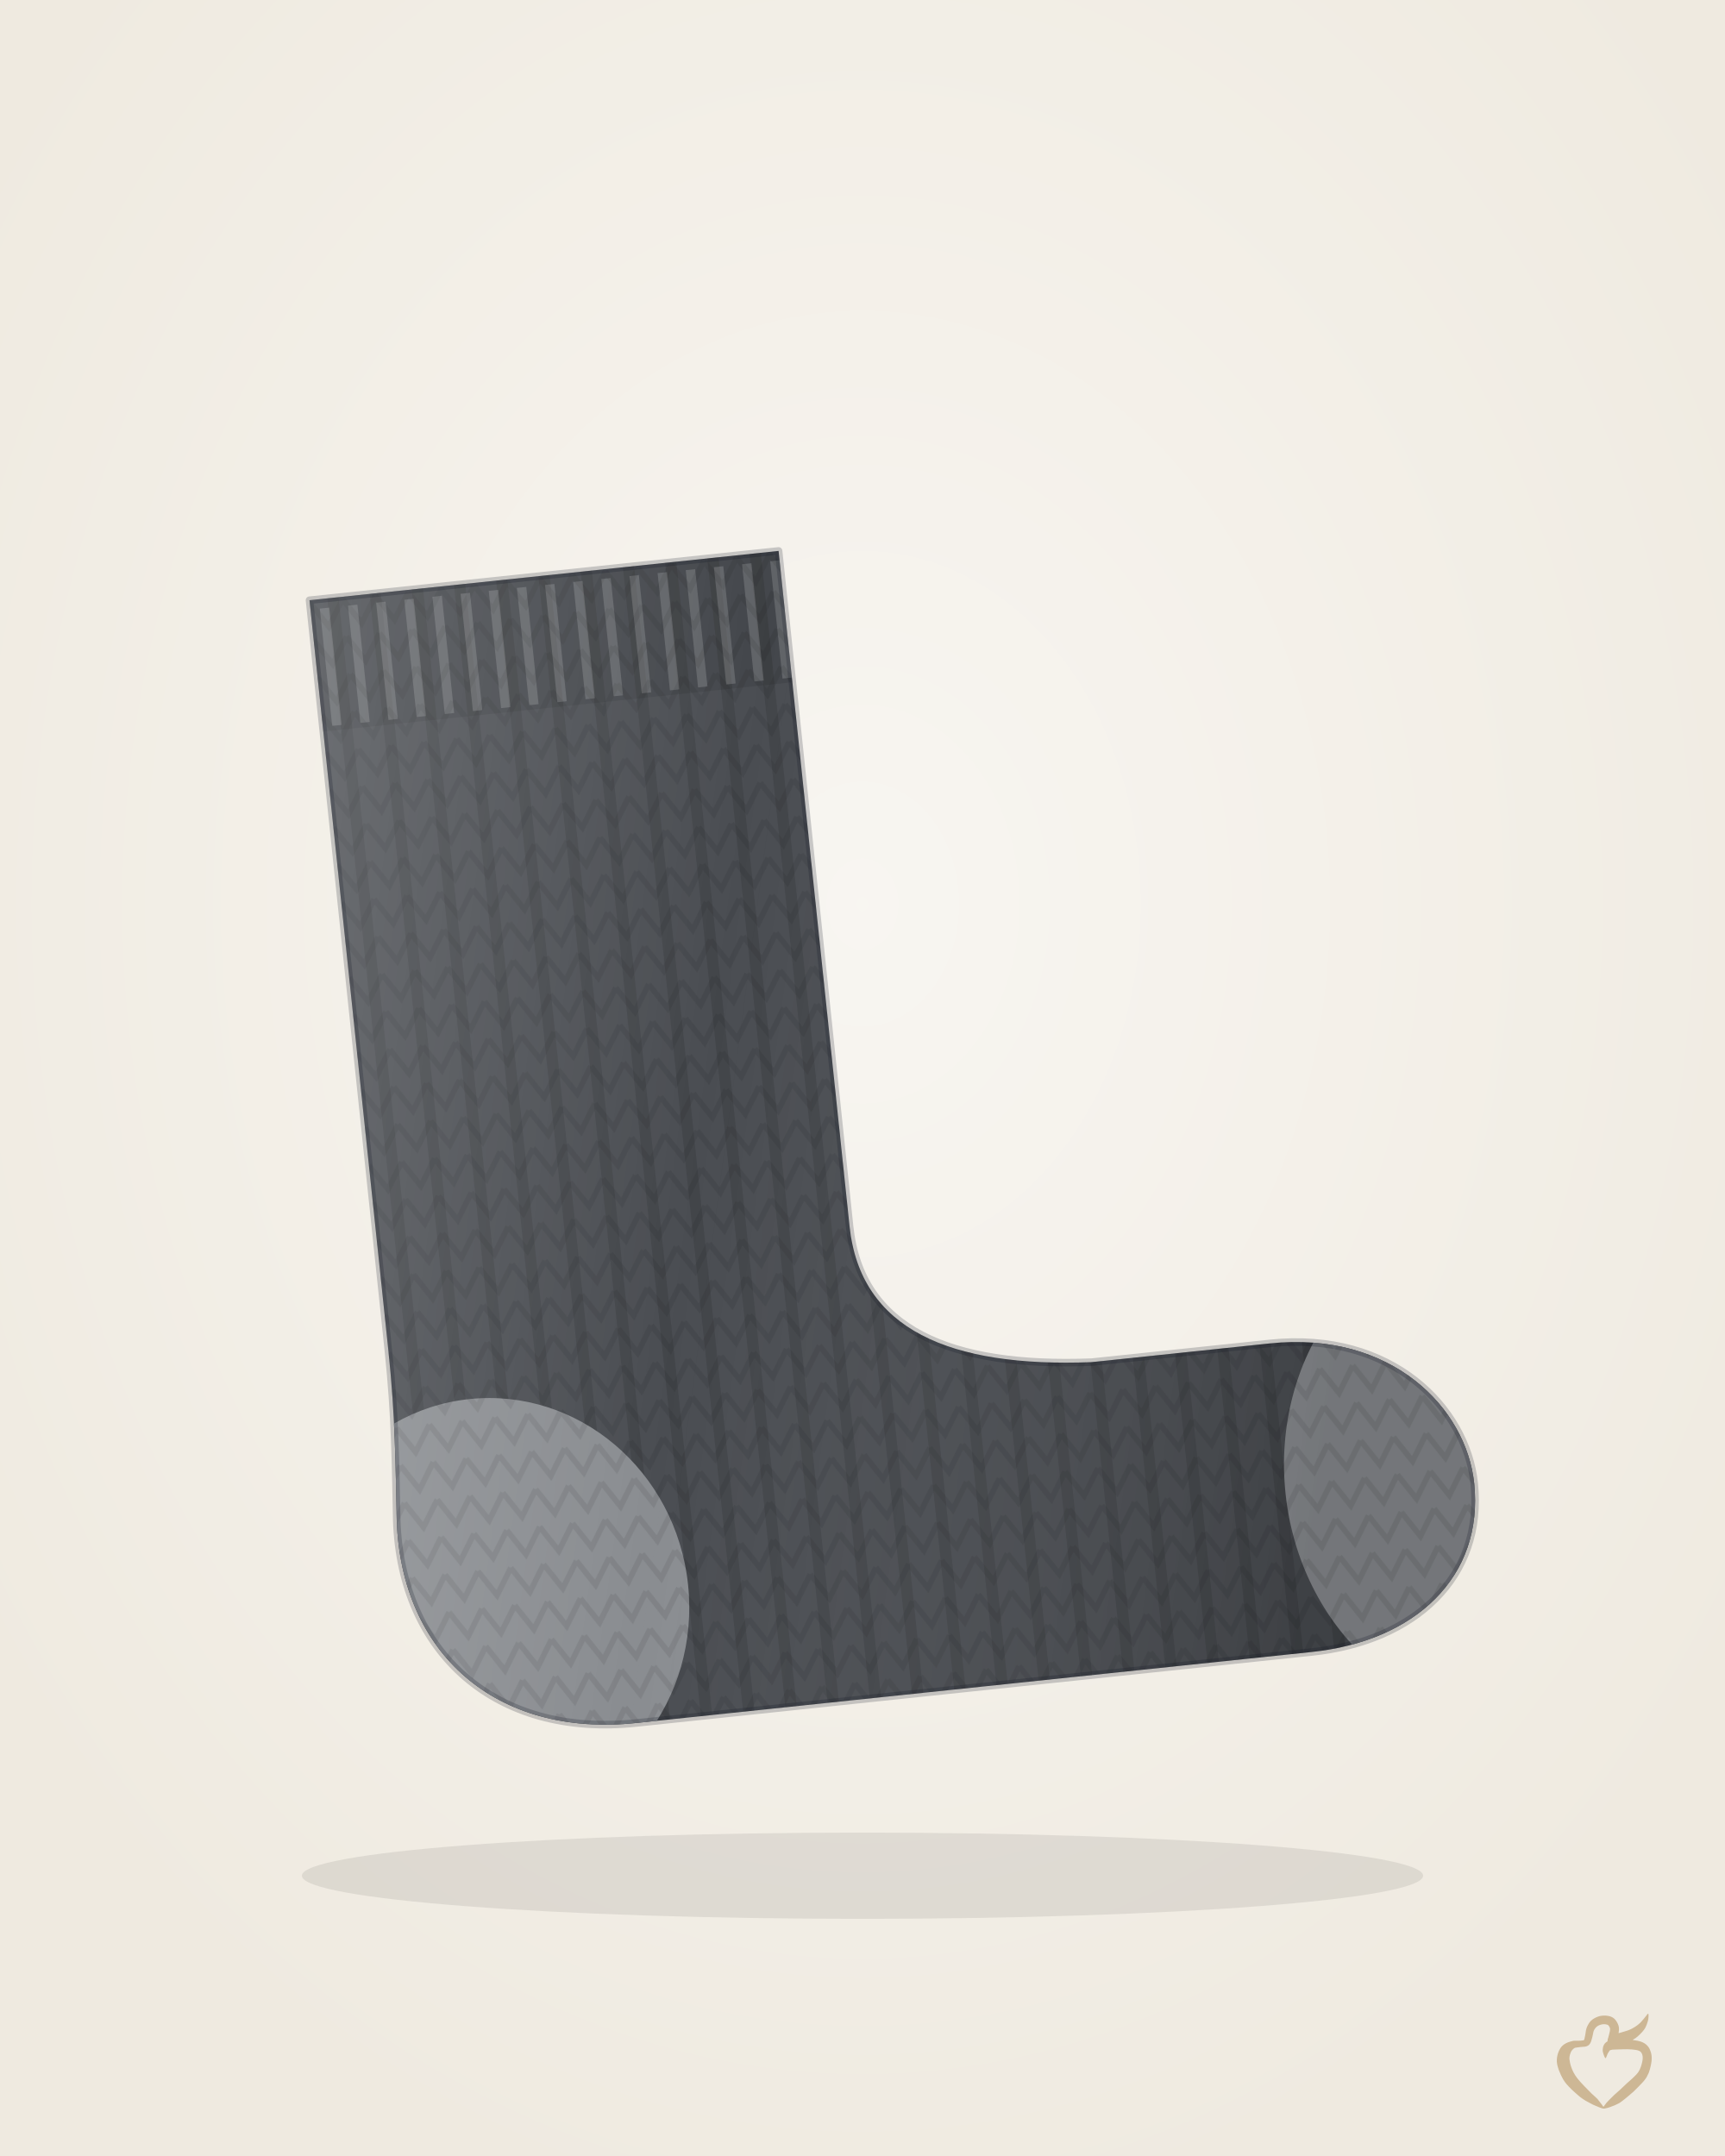
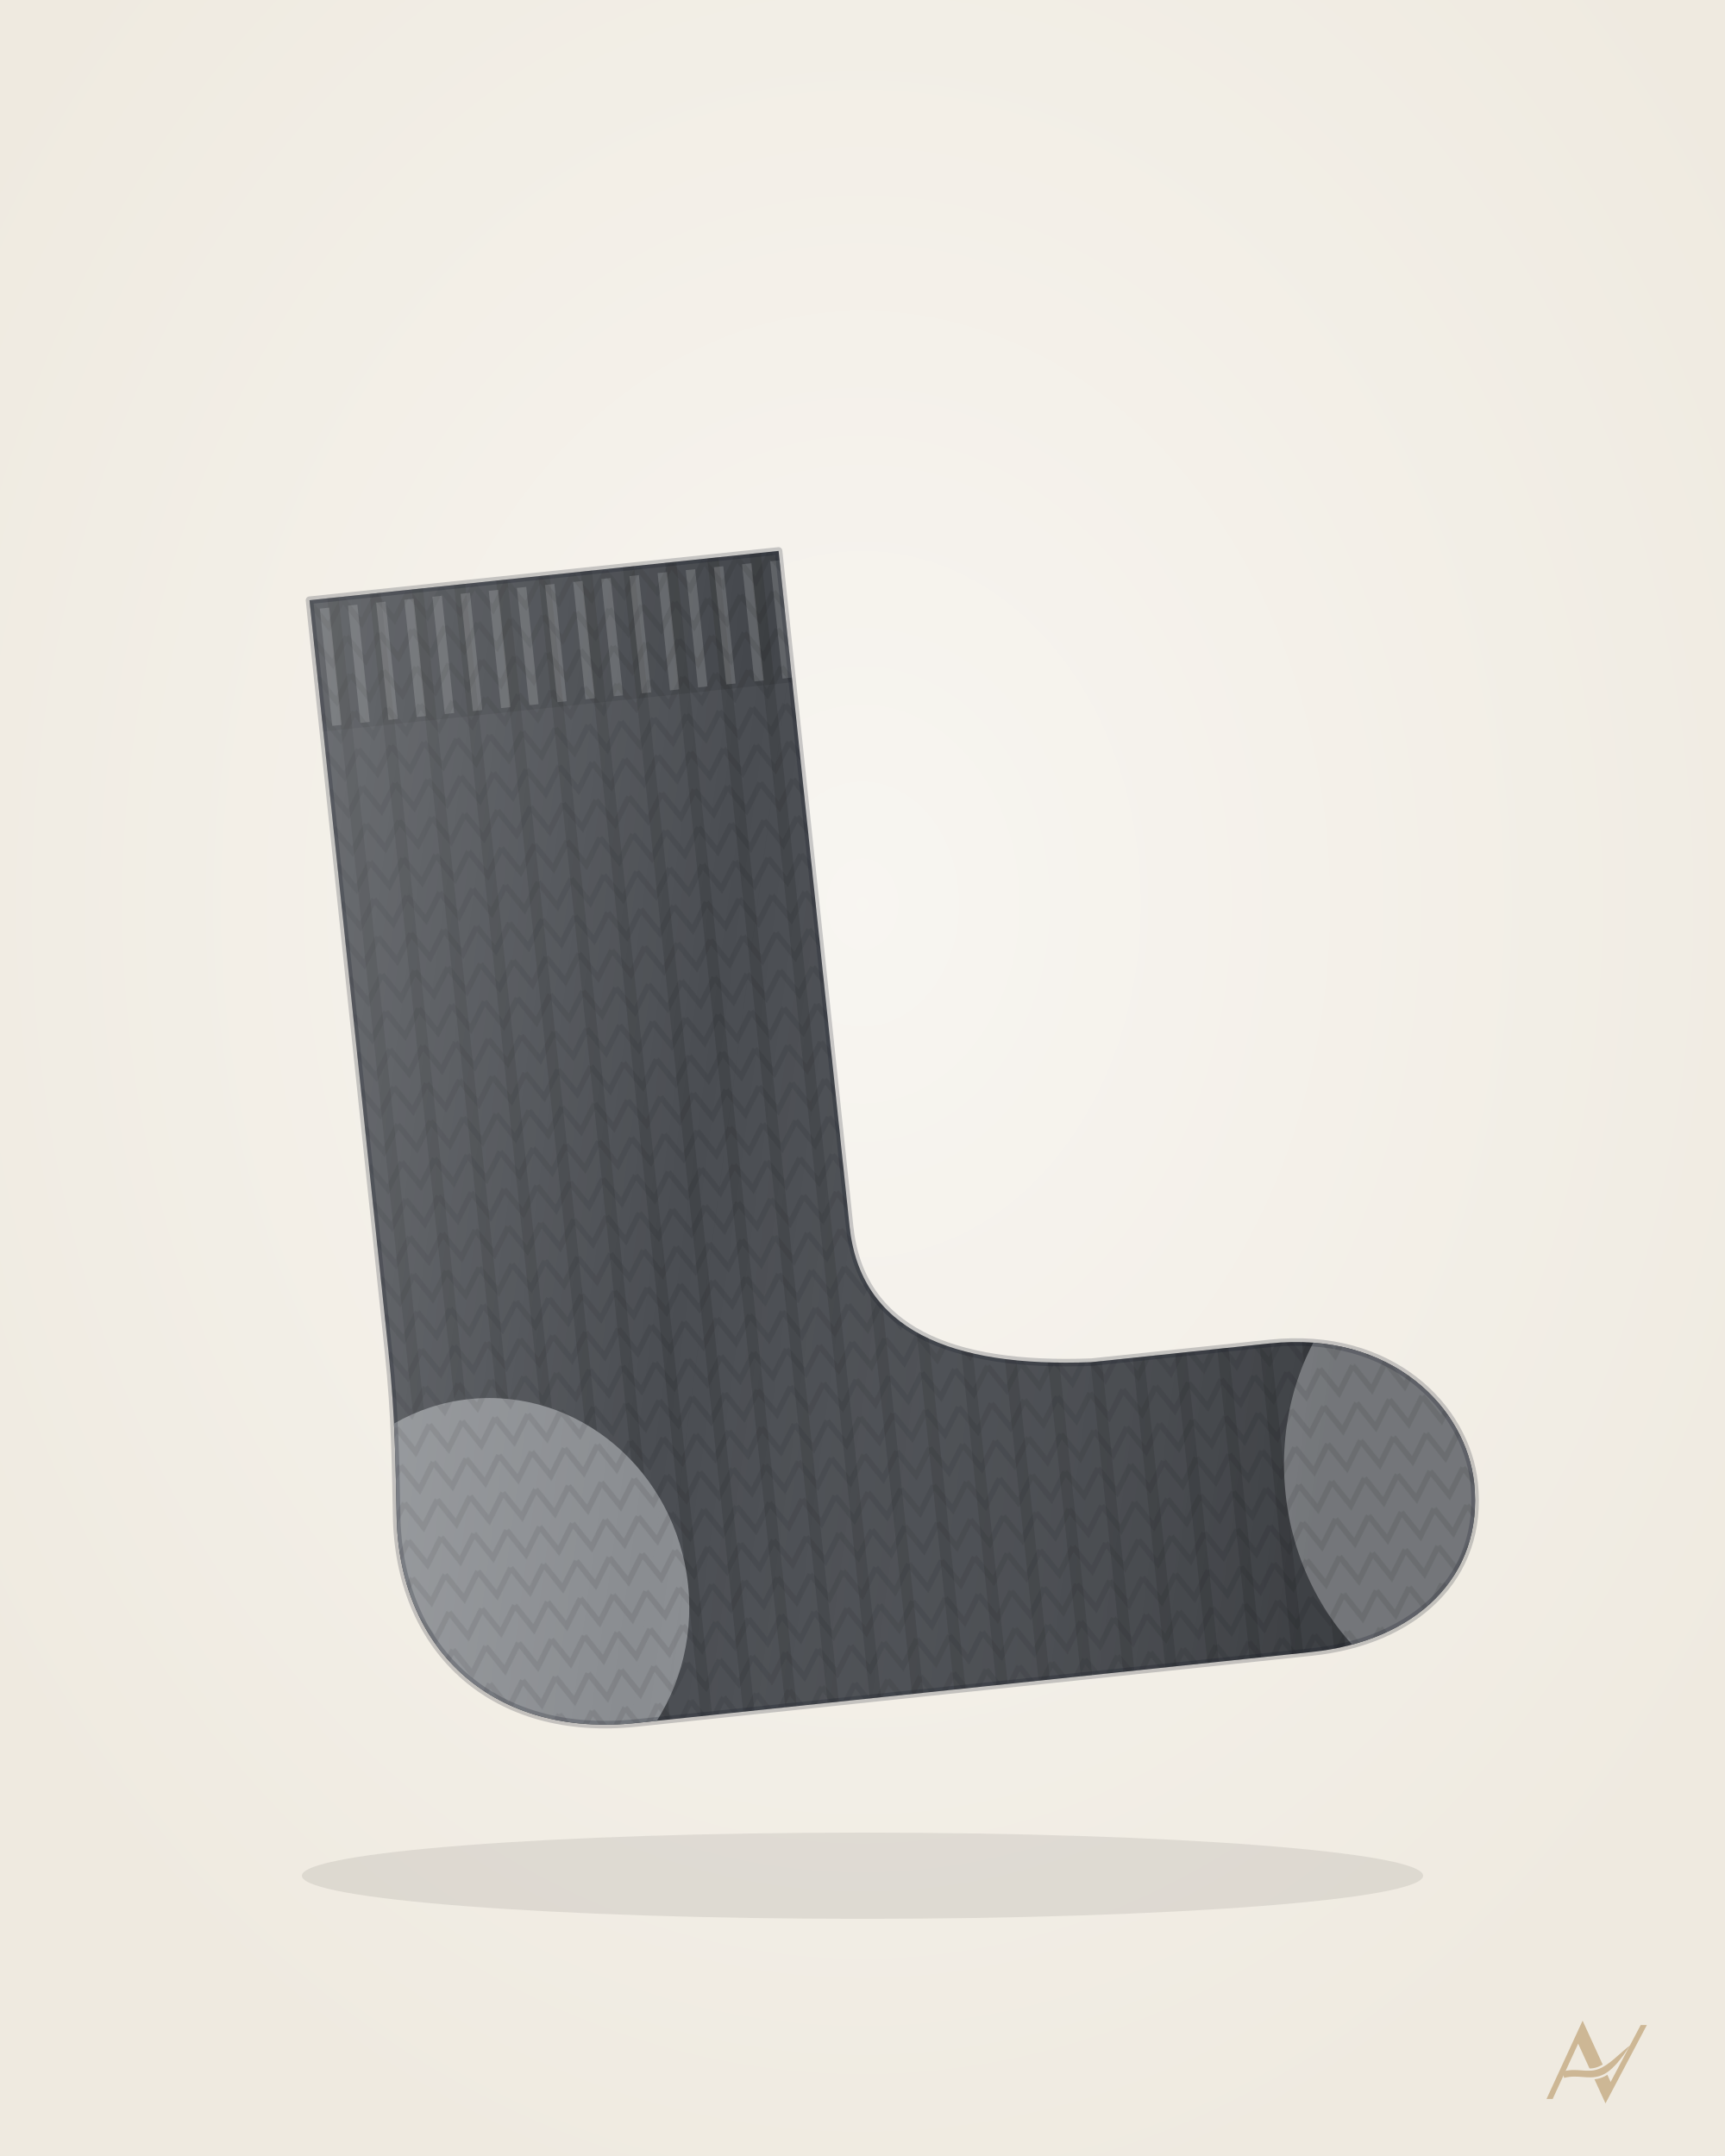
<svg xmlns="http://www.w3.org/2000/svg" viewBox="0 0 800 1000" role="img">
  <defs>
    <radialGradient id="light" cx=".5" cy=".42" r=".62">
      <stop offset="0" stop-color="#fff" stop-opacity=".55" />
      <stop offset="1" stop-color="#fff" stop-opacity="0" />
    </radialGradient>
  </defs>
  <rect width="800" height="1000" fill="#efeae0" />
  <rect width="800" height="1000" fill="url(#light)" />
  <ellipse cx="400" cy="870" rx="260" ry="20" fill="#000" fill-opacity=".08" />
  <g transform="rotate(-6 400 500) translate(168.1 130.3) scale(2.1875 2.1875)">
    <defs>
      <clipPath id="c-wool-crew-classic-a">
        <path d="M0 56H100V200C100 222 118 232 148 234H186C212 234 226 252 226 268C226 288 210 300 188 300H44C14 300 -4 280 -2 252C-1 240 0 230 0 216Z" />
      </clipPath>
      <pattern id="k-wool-crew-classic-a" width="7" height="8" patternUnits="userSpaceOnUse">
        <path d="M0 0.5L3.5 6L7 0.5" fill="none" stroke="#000" stroke-opacity=".075" stroke-width="1.2" />
      </pattern>
      <linearGradient id="g-wool-crew-classic-a" x1="0" x2="1" y1="0" y2="0.25">
        <stop offset="0" stop-color="#fff" stop-opacity=".2" />
        <stop offset=".42" stop-color="#fff" stop-opacity="0" />
        <stop offset="1" stop-color="#000" stop-opacity=".16" />
      </linearGradient>
    </defs>
    <path d="M0 56H100V200C100 222 118 232 148 234H186C212 234 226 252 226 268C226 288 210 300 188 300H44C14 300 -4 280 -2 252C-1 240 0 230 0 216Z" fill="#4a4d52" />
    <g clip-path="url(#c-wool-crew-classic-a)">
      <path d="M-4 56V304" stroke="#000" stroke-opacity=".11" stroke-width="2.4" />
      <path d="M5 56V304" stroke="#000" stroke-opacity=".11" stroke-width="2.4" />
      <path d="M14 56V304" stroke="#000" stroke-opacity=".11" stroke-width="2.4" />
      <path d="M23 56V304" stroke="#000" stroke-opacity=".11" stroke-width="2.4" />
      <path d="M32 56V304" stroke="#000" stroke-opacity=".11" stroke-width="2.4" />
      <path d="M41 56V304" stroke="#000" stroke-opacity=".11" stroke-width="2.4" />
      <path d="M50 56V304" stroke="#000" stroke-opacity=".11" stroke-width="2.4" />
      <path d="M59 56V304" stroke="#000" stroke-opacity=".11" stroke-width="2.4" />
      <path d="M68 56V304" stroke="#000" stroke-opacity=".11" stroke-width="2.4" />
      <path d="M77 56V304" stroke="#000" stroke-opacity=".11" stroke-width="2.4" />
      <path d="M86 56V304" stroke="#000" stroke-opacity=".11" stroke-width="2.4" />
      <path d="M95 56V304" stroke="#000" stroke-opacity=".11" stroke-width="2.4" />
      <path d="M104 56V304" stroke="#000" stroke-opacity=".11" stroke-width="2.4" />
      <path d="M113 56V304" stroke="#000" stroke-opacity=".11" stroke-width="2.4" />
      <path d="M122 56V304" stroke="#000" stroke-opacity=".11" stroke-width="2.4" />
      <path d="M131 56V304" stroke="#000" stroke-opacity=".11" stroke-width="2.4" />
      <path d="M140 56V304" stroke="#000" stroke-opacity=".11" stroke-width="2.4" />
      <path d="M149 56V304" stroke="#000" stroke-opacity=".11" stroke-width="2.4" />
      <path d="M158 56V304" stroke="#000" stroke-opacity=".11" stroke-width="2.4" />
      <path d="M167 56V304" stroke="#000" stroke-opacity=".11" stroke-width="2.4" />
      <path d="M176 56V304" stroke="#000" stroke-opacity=".11" stroke-width="2.4" />
      <path d="M185 56V304" stroke="#000" stroke-opacity=".11" stroke-width="2.4" />
      <path d="M194 56V304" stroke="#000" stroke-opacity=".11" stroke-width="2.4" />
      <path d="M203 56V304" stroke="#000" stroke-opacity=".11" stroke-width="2.4" />
      <path d="M212 56V304" stroke="#000" stroke-opacity=".11" stroke-width="2.4" />
      <path d="M221 56V304" stroke="#000" stroke-opacity=".11" stroke-width="2.4" />
      <path d="M230 56V304" stroke="#000" stroke-opacity=".11" stroke-width="2.4" />
      <rect x="-10" y="56" width="120" height="28" fill="#000" fill-opacity=".09" />
      <path d="M3 58V83" stroke="#fff" stroke-opacity=".16" stroke-width="2" />
      <path d="M9 58V83" stroke="#fff" stroke-opacity=".16" stroke-width="2" />
      <path d="M15 58V83" stroke="#fff" stroke-opacity=".16" stroke-width="2" />
      <path d="M21 58V83" stroke="#fff" stroke-opacity=".16" stroke-width="2" />
      <path d="M27 58V83" stroke="#fff" stroke-opacity=".16" stroke-width="2" />
      <path d="M33 58V83" stroke="#fff" stroke-opacity=".16" stroke-width="2" />
      <path d="M39 58V83" stroke="#fff" stroke-opacity=".16" stroke-width="2" />
      <path d="M45 58V83" stroke="#fff" stroke-opacity=".16" stroke-width="2" />
      <path d="M51 58V83" stroke="#fff" stroke-opacity=".16" stroke-width="2" />
      <path d="M57 58V83" stroke="#fff" stroke-opacity=".16" stroke-width="2" />
      <path d="M63 58V83" stroke="#fff" stroke-opacity=".16" stroke-width="2" />
      <path d="M69 58V83" stroke="#fff" stroke-opacity=".16" stroke-width="2" />
      <path d="M75 58V83" stroke="#fff" stroke-opacity=".16" stroke-width="2" />
      <path d="M81 58V83" stroke="#fff" stroke-opacity=".16" stroke-width="2" />
      <path d="M87 58V83" stroke="#fff" stroke-opacity=".16" stroke-width="2" />
      <path d="M93 58V83" stroke="#fff" stroke-opacity=".16" stroke-width="2" />
      <path d="M99 58V83" stroke="#fff" stroke-opacity=".16" stroke-width="2" />
      <ellipse cx="16" cy="272" rx="42" ry="44" fill="#8a8d91" />
      <ellipse cx="232" cy="266" rx="46" ry="52" fill="#8a8d91" />
      <rect x="-30" y="26" width="290" height="284" fill="url(#k-wool-crew-classic-a)" />
      <rect x="-6" y="56" width="236" height="248" fill="url(#g-wool-crew-classic-a)" />
    </g>
    <path d="M0 56H100V200C100 222 118 232 148 234H186C212 234 226 252 226 268C226 288 210 300 188 300H44C14 300 -4 280 -2 252C-1 240 0 230 0 216Z" fill="none" stroke="#0b1220" stroke-opacity=".2" stroke-width="1.6" stroke-linejoin="round" />
  </g>
-   <g transform="translate(722 934) scale(0.0679)" fill="#b08d57" fill-opacity=".55" fill-rule="evenodd">
-     <path d="M313.3 647.4C311.0 646.9 308.1 646.0 306.8 645.5C305.6 645.0 303.2 644.3 301.6 643.8C300.0 643.4 296.8 642.2 294.5 641.2C292.1 640.2 289.6 639.2 288.8 639.0C288.1 638.8 285.7 637.8 283.5 636.8C281.3 635.8 277.7 634.2 275.5 633.3C273.3 632.5 269.8 631.0 267.7 630.1C265.6 629.2 263.5 628.3 263.0 628.2C262.6 628.0 260.6 627.2 258.5 626.3C256.5 625.4 253.5 624.1 251.8 623.4C250.2 622.8 247.9 621.8 246.8 621.2C237.4 616.1 233.8 614.2 221.8 608.0C214.9 604.5 204.9 599.1 197.8 595.1C187.1 589.0 164.2 573.5 158.7 568.4C157.5 567.4 154.2 564.5 151.3 562.2C148.5 559.8 144.8 556.6 143.2 555.1C141.5 553.7 138.5 551.1 136.4 549.4C132.1 545.9 128.5 542.8 124.2 538.6C122.5 537.0 119.7 534.5 118.0 533.0C97.5 515.1 66.5 482.6 56.3 468.2C52.9 463.4 46.8 454.2 45.5 451.8C45.0 450.9 43.5 448.5 42.2 446.5C35.7 436.2 20.2 403.1 15.0 388.3C13.5 384.0 12.0 379.8 11.6 378.9C11.0 377.4 7.5 365.4 5.1 357.0C-5.6 318.5 1.1 274.3 23.3 237.5C37.0 214.8 62.1 198.1 94.5 190.0C97.4 189.2 100.6 188.4 101.5 188.0C103.6 187.3 109.7 185.9 114.5 185.1C118.5 184.5 128.9 184.3 148.5 184.7C157.7 184.8 158.9 184.8 163.2 184.1C165.7 183.7 170.6 183.0 174.0 182.7C187.9 181.2 187.1 182.3 191.5 158.2C192.1 154.7 193.4 148.3 194.3 144.0C195.2 139.7 196.1 134.7 196.3 132.8C198.8 109.7 202.4 97.0 211.9 78.2C216.5 69.0 223.8 58.3 230.8 50.5C233.0 48.1 242.4 40.2 246.2 37.7C278.1 16.2 310.9 8.9 348.7 14.7C380.4 19.6 400.8 35.4 415.8 67.0C425.1 86.6 426.8 101.6 422.7 126.0C422.3 128.1 421.9 130.2 421.8 130.8C421.4 133.4 422.9 133.3 432.8 130.3C435.8 129.4 445.1 126.6 453.7 124.1C485.2 115.0 493.6 111.9 513.1 102.1C522.7 97.3 542.0 85.2 548.6 79.8C551.6 77.4 554.0 75.5 557.7 72.7C563.0 68.6 568.5 63.7 572.5 59.6C578.9 53.0 581.1 50.5 591.0 38.5C592.1 37.2 593.8 35.2 594.8 34.0C598.1 30.2 607.0 19.0 609.0 16.2C618.7 2.3 622.7 -1.6 624.8 0.5C628.1 3.8 626.5 35.2 622.3 49.0C616.0 69.8 612.4 79.7 607.3 89.8C605.2 93.9 603.2 97.7 602.8 98.4C602.4 99.0 601.3 101.0 600.3 102.7C599.4 104.4 597.0 107.9 595.0 110.3C593.1 112.8 590.4 116.3 589.0 118.0C579.0 130.9 549.2 159.5 539.7 165.2C538.3 166.1 534.8 168.3 532.0 170.2C529.2 172.1 525.2 174.5 523.1 175.6C516.3 179.4 516.5 179.5 528.8 181.2C539.3 182.6 549.2 184.1 551.5 184.8C552.4 185.1 556.5 186.1 560.7 187.0C599.5 195.9 626.7 218.5 638.1 251.2C639.0 253.6 640.5 257.9 641.5 260.8C643.5 266.8 645.7 275.8 646.5 281.7C648.1 294.3 648.1 294.2 647.9 307.8C647.7 321.5 647.2 326.3 645.0 337.7C644.7 339.6 644.1 342.7 643.8 344.7C643.5 346.6 643.0 349.2 642.7 350.5C642.3 351.8 641.8 354.2 641.5 355.8C639.5 367.1 633.6 388.7 630.0 397.7C628.9 400.5 627.5 404.3 626.8 406.2C625.2 410.5 617.3 426.7 614.8 430.5C613.8 432.2 612.2 434.8 611.3 436.5C610.3 438.2 608.4 441.2 606.8 443.2C605.3 445.2 603.5 447.8 602.7 448.9C601.9 450.1 600.1 452.5 598.6 454.3C597.1 456.0 594.9 458.7 593.7 460.2C592.5 461.6 590.7 463.7 589.7 464.8C588.6 465.9 586.7 468.2 585.3 469.8C581.7 474.2 558.1 498.8 552.2 504.3C546.1 510.1 528.1 527.7 526.1 529.9C524.9 531.3 522.8 533.2 521.5 534.3C518.0 537.1 510.7 543.4 506.7 547.0C504.7 548.8 502.3 550.9 501.3 551.7C500.3 552.5 498.2 554.4 496.5 555.8C493.3 558.7 489.0 562.3 480.7 569.1C477.8 571.4 475.3 573.5 475.0 573.8C474.7 574.2 472.6 575.9 470.3 577.7C465.9 581.2 461.1 585.0 457.7 587.8C456.5 588.7 453.9 590.8 451.8 592.3C449.8 593.9 446.9 596.1 445.5 597.2C434.8 605.6 430.8 608.3 420.6 613.7C414.1 617.1 399.5 624.0 395.3 625.7C393.8 626.3 390.6 627.6 388.2 628.5C383.6 630.4 368.5 636.1 362.2 638.4C360.2 639.1 356.2 640.4 353.5 641.2C350.8 642.0 346.4 643.2 343.9 644.0C329.0 648.4 321.7 649.2 313.3 647.4ZM319.4 635.1C319.7 634.8 321.4 632.4 323.2 629.8C334.6 613.3 343.8 602.5 357.5 589.4C366.6 580.6 384.2 563.0 387.6 559.4C389.1 557.7 391.9 555.0 393.8 553.4C395.6 551.8 398.5 549.3 400.1 547.8C401.8 546.3 404.2 544.2 405.5 543.1C406.8 542.1 410.6 538.8 413.8 535.8C417.1 532.9 421.1 529.4 422.6 528.0C424.2 526.7 426.8 524.3 428.4 522.9C429.9 521.4 433.6 518.0 436.5 515.3C446.8 505.9 464.0 489.6 464.0 489.3C464.0 489.2 466.6 486.7 469.7 483.8C472.9 480.9 477.2 476.8 479.3 474.8C481.4 472.8 484.4 470.2 485.9 469.0C488.6 466.8 494.9 461.2 499.2 457.3C500.4 456.1 503.1 453.8 505.0 452.1C508.7 449.0 510.6 447.3 521.1 437.4C537.2 422.3 550.6 408.0 555.9 400.1C558.9 395.7 564.5 386.0 566.2 382.2C568.8 376.6 573.2 365.6 574.0 362.8C574.4 361.6 575.3 358.8 576.0 356.7C576.7 354.6 578.1 349.9 579.0 346.3C579.9 342.8 581.3 337.7 582.0 335.0C593.0 294.0 584.8 262.3 560.8 252.9C540.4 244.8 496.3 241.2 446.3 243.3C429.0 244.1 419.7 244.4 403.7 244.6C380.5 245.1 375.7 245.6 368.1 248.2C360.4 250.9 360.0 251.3 354.2 261.8C353.3 263.5 351.9 265.7 351.0 266.8C348.3 270.3 345.0 277.5 342.2 286.0C338.7 296.6 334.8 304.0 332.7 304.0C329.1 304.0 319.3 280.8 314.5 260.9C312.4 252.1 313.9 232.8 317.6 222.2C322.3 208.6 332.2 196.5 343.5 190.6C346.8 188.9 346.6 189.5 346.8 182.7C347.0 175.9 348.2 170.7 350.6 165.9C351.0 165.0 351.6 162.9 351.9 161.2C352.5 157.1 353.4 153.9 355.5 147.5C360.1 133.6 364.4 110.5 363.9 102.7C363.5 96.8 357.3 84.5 352.3 79.7C343.7 71.3 319.0 69.1 299.5 74.9C279.5 80.8 264.7 92.3 256.8 108.1C256.1 109.4 255.2 111.0 254.8 111.7C251.9 116.3 249.4 124.6 248.0 133.8C247.2 139.8 243.6 156.4 242.6 159.7C241.3 163.2 240.1 167.5 239.5 170.2C230.1 211.7 215.3 225.2 178.0 226.3C168.2 226.7 166.5 226.8 159.9 227.8C156.0 228.5 151.1 229.2 149.1 229.3C147.1 229.5 144.5 229.8 143.2 230.0C141.9 230.2 139.7 230.4 138.3 230.5C134.8 230.8 126.8 232.2 124.1 233.0C115.3 235.7 98.9 253.0 95.8 263.0C95.3 264.6 94.3 267.3 93.5 269.2C86.7 285.2 84.4 303.9 87.3 318.0C87.9 320.9 88.6 325.0 88.9 327.2C89.1 329.4 89.8 333.0 90.3 335.3C90.9 337.6 91.4 340.3 91.7 341.4C91.9 342.4 92.5 344.8 93.0 346.7C93.6 348.6 94.6 352.3 95.4 355.0C96.1 357.7 97.3 361.4 98.1 363.3C98.8 365.3 100.1 368.7 100.9 370.9C101.7 373.2 103.6 377.9 105.1 381.4C106.7 385.0 108.3 388.7 108.7 389.7C110.6 394.6 117.2 407.1 121.5 413.8C123.3 416.8 126.0 421.2 127.5 423.6C132.4 431.8 146.8 450.2 158.2 462.8C159.8 464.6 162.4 467.5 164.0 469.3C165.5 471.1 168.5 474.3 170.6 476.5C172.8 478.7 177.0 483.2 180.0 486.4C183.0 489.7 186.3 493.1 187.3 494.1C189.8 496.5 212.6 519.8 214.0 521.5C216.9 524.9 234.0 542.2 238.2 546.0C243.0 550.2 246.9 553.9 260.3 566.0C274.1 578.7 275.3 579.8 277.1 581.9C279.0 584.1 283.3 589.5 286.7 594.0C287.8 595.6 290.1 598.4 291.7 600.3C293.3 602.3 295.1 604.7 295.9 605.7C296.6 606.7 298.6 609.3 300.4 611.5C302.1 613.7 304.5 616.9 305.7 618.5C306.8 620.2 308.4 622.2 309.2 623.2C309.9 624.1 311.1 625.7 311.7 626.7C312.3 627.7 313.6 629.6 314.6 631.0C318.1 636.0 318.4 636.2 319.4 635.1Z" />
+   <g transform="translate(716 936) scale(0.4082)" opacity=".55">
+     <defs>
+       <clipPath id="wm-z">
+         <rect x="38" y="0" width="42" height="100" />
+       </clipPath>
+       <mask id="wm-m" maskUnits="userSpaceOnUse" x="-10" y="-10" width="140" height="120">
+         <rect x="-10" y="-10" width="140" height="120" fill="#fff" />
+         <path d="M21 61C37 56 49 63 62 58S85 41 98 31C89 45 77 62 63 66S39 64 23 68Z" fill="none" stroke="#000" stroke-width="5" stroke-linejoin="round" clip-path="url(#wm-z)" />
+       </mask>
+     </defs>
+     <g fill="#b08d57">
+       <path d="M3 92L44 3L75.86 72.65L110 8L117 8L70 97L38.96 29.14L10 92Z" mask="url(#wm-m)" />
+       <path d="M21 61C37 56 49 63 62 58S85 41 98 31C89 45 77 62 63 66S39 64 23 68Z" />
+     </g>
  </g>
</svg>
